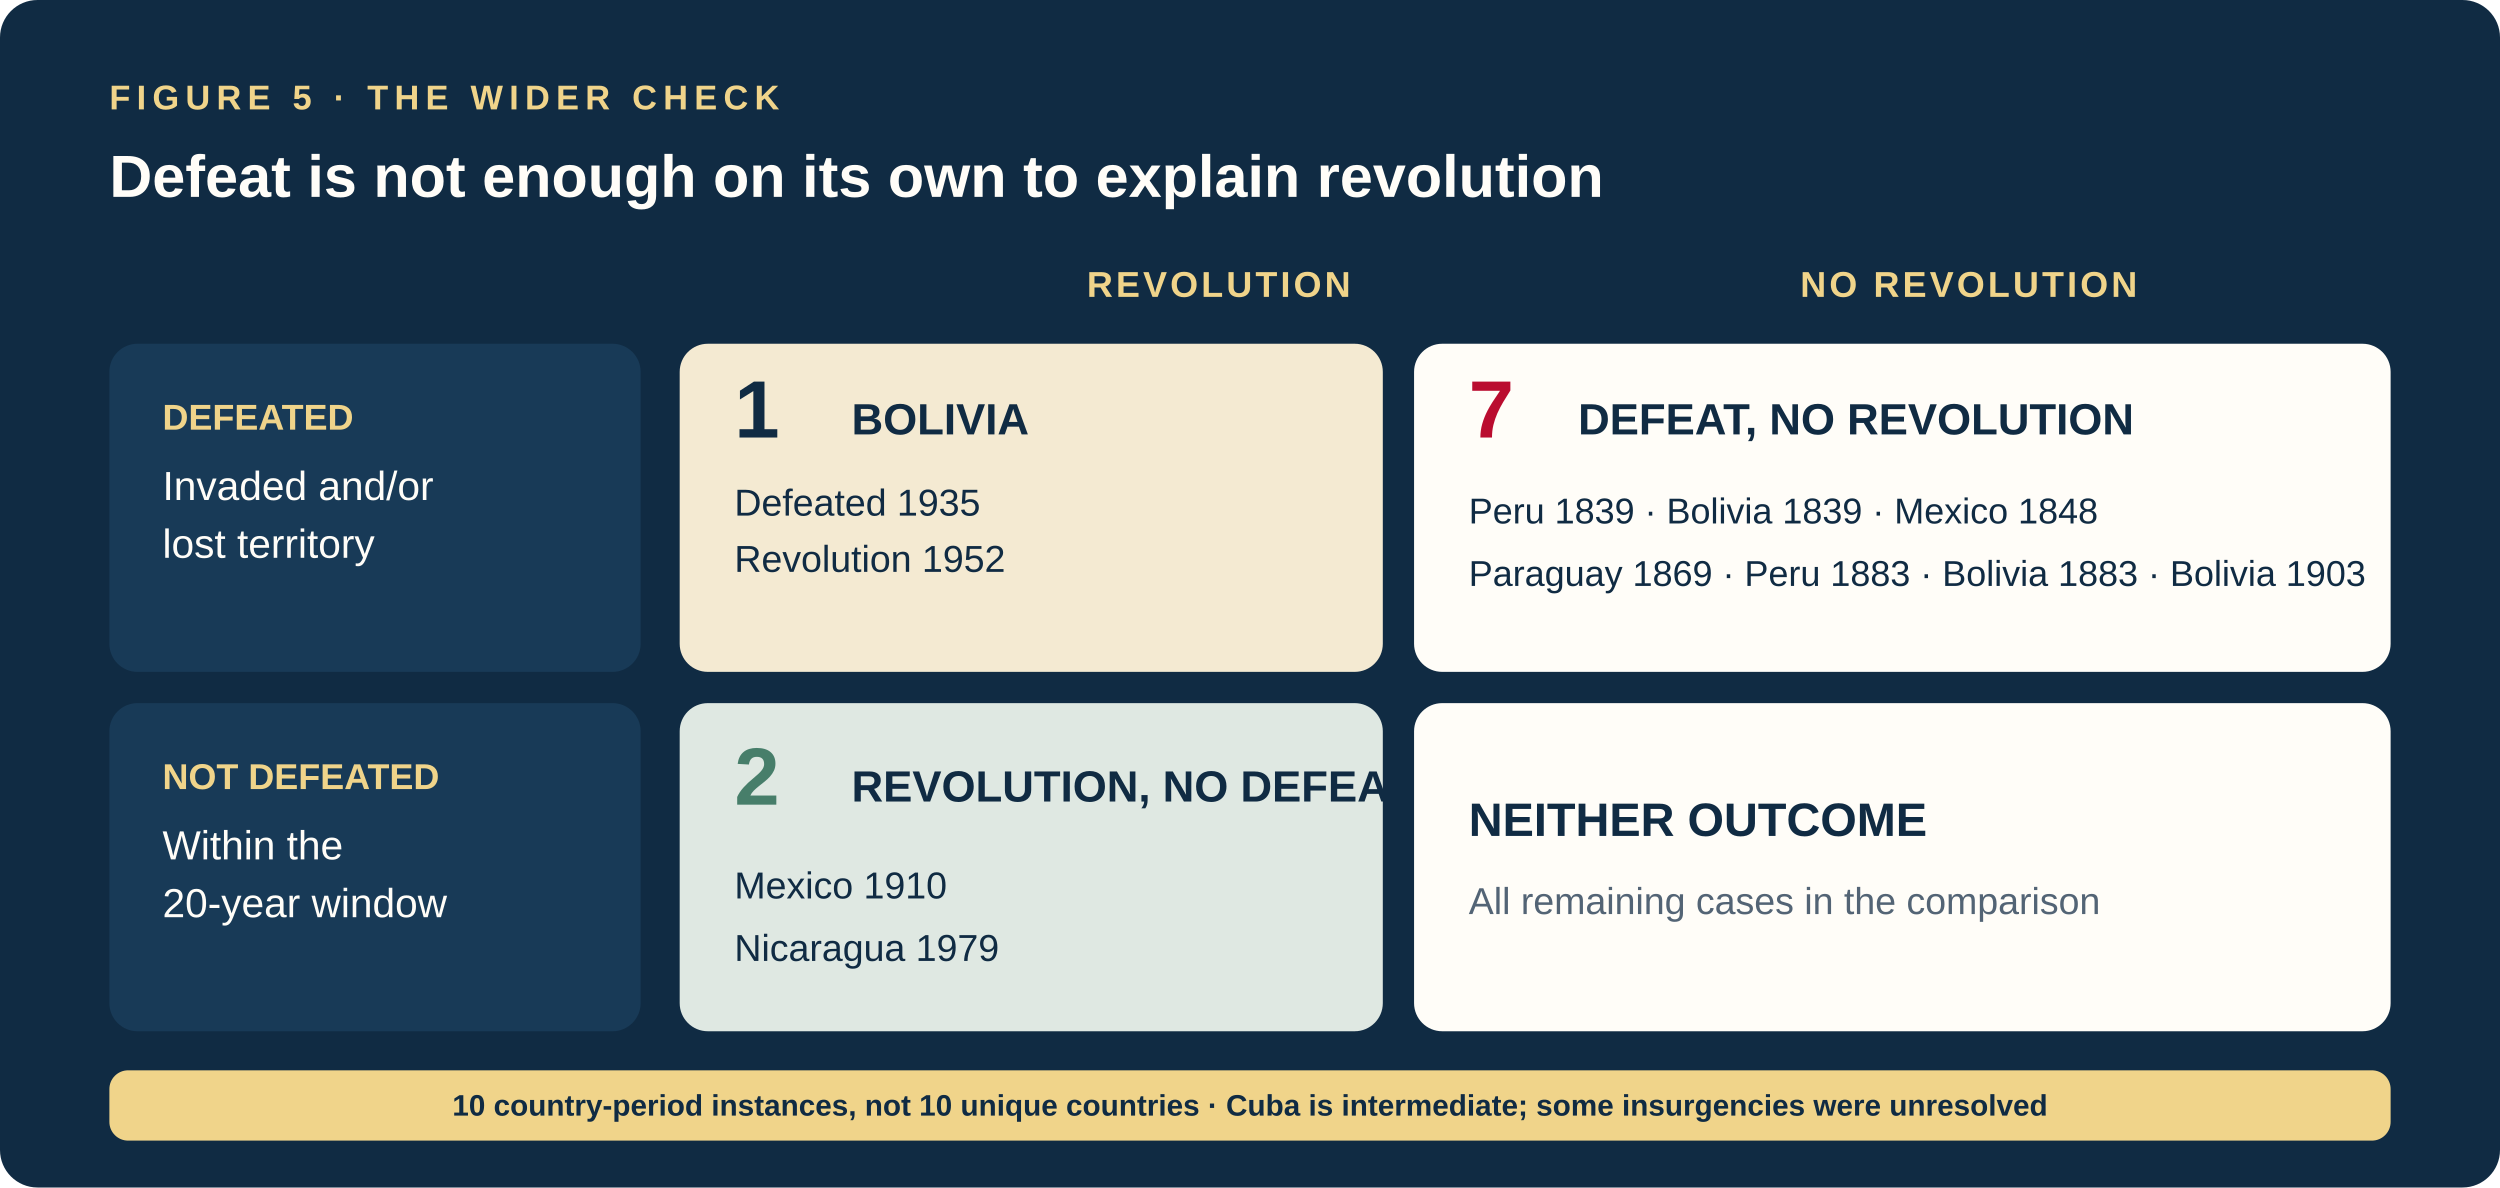
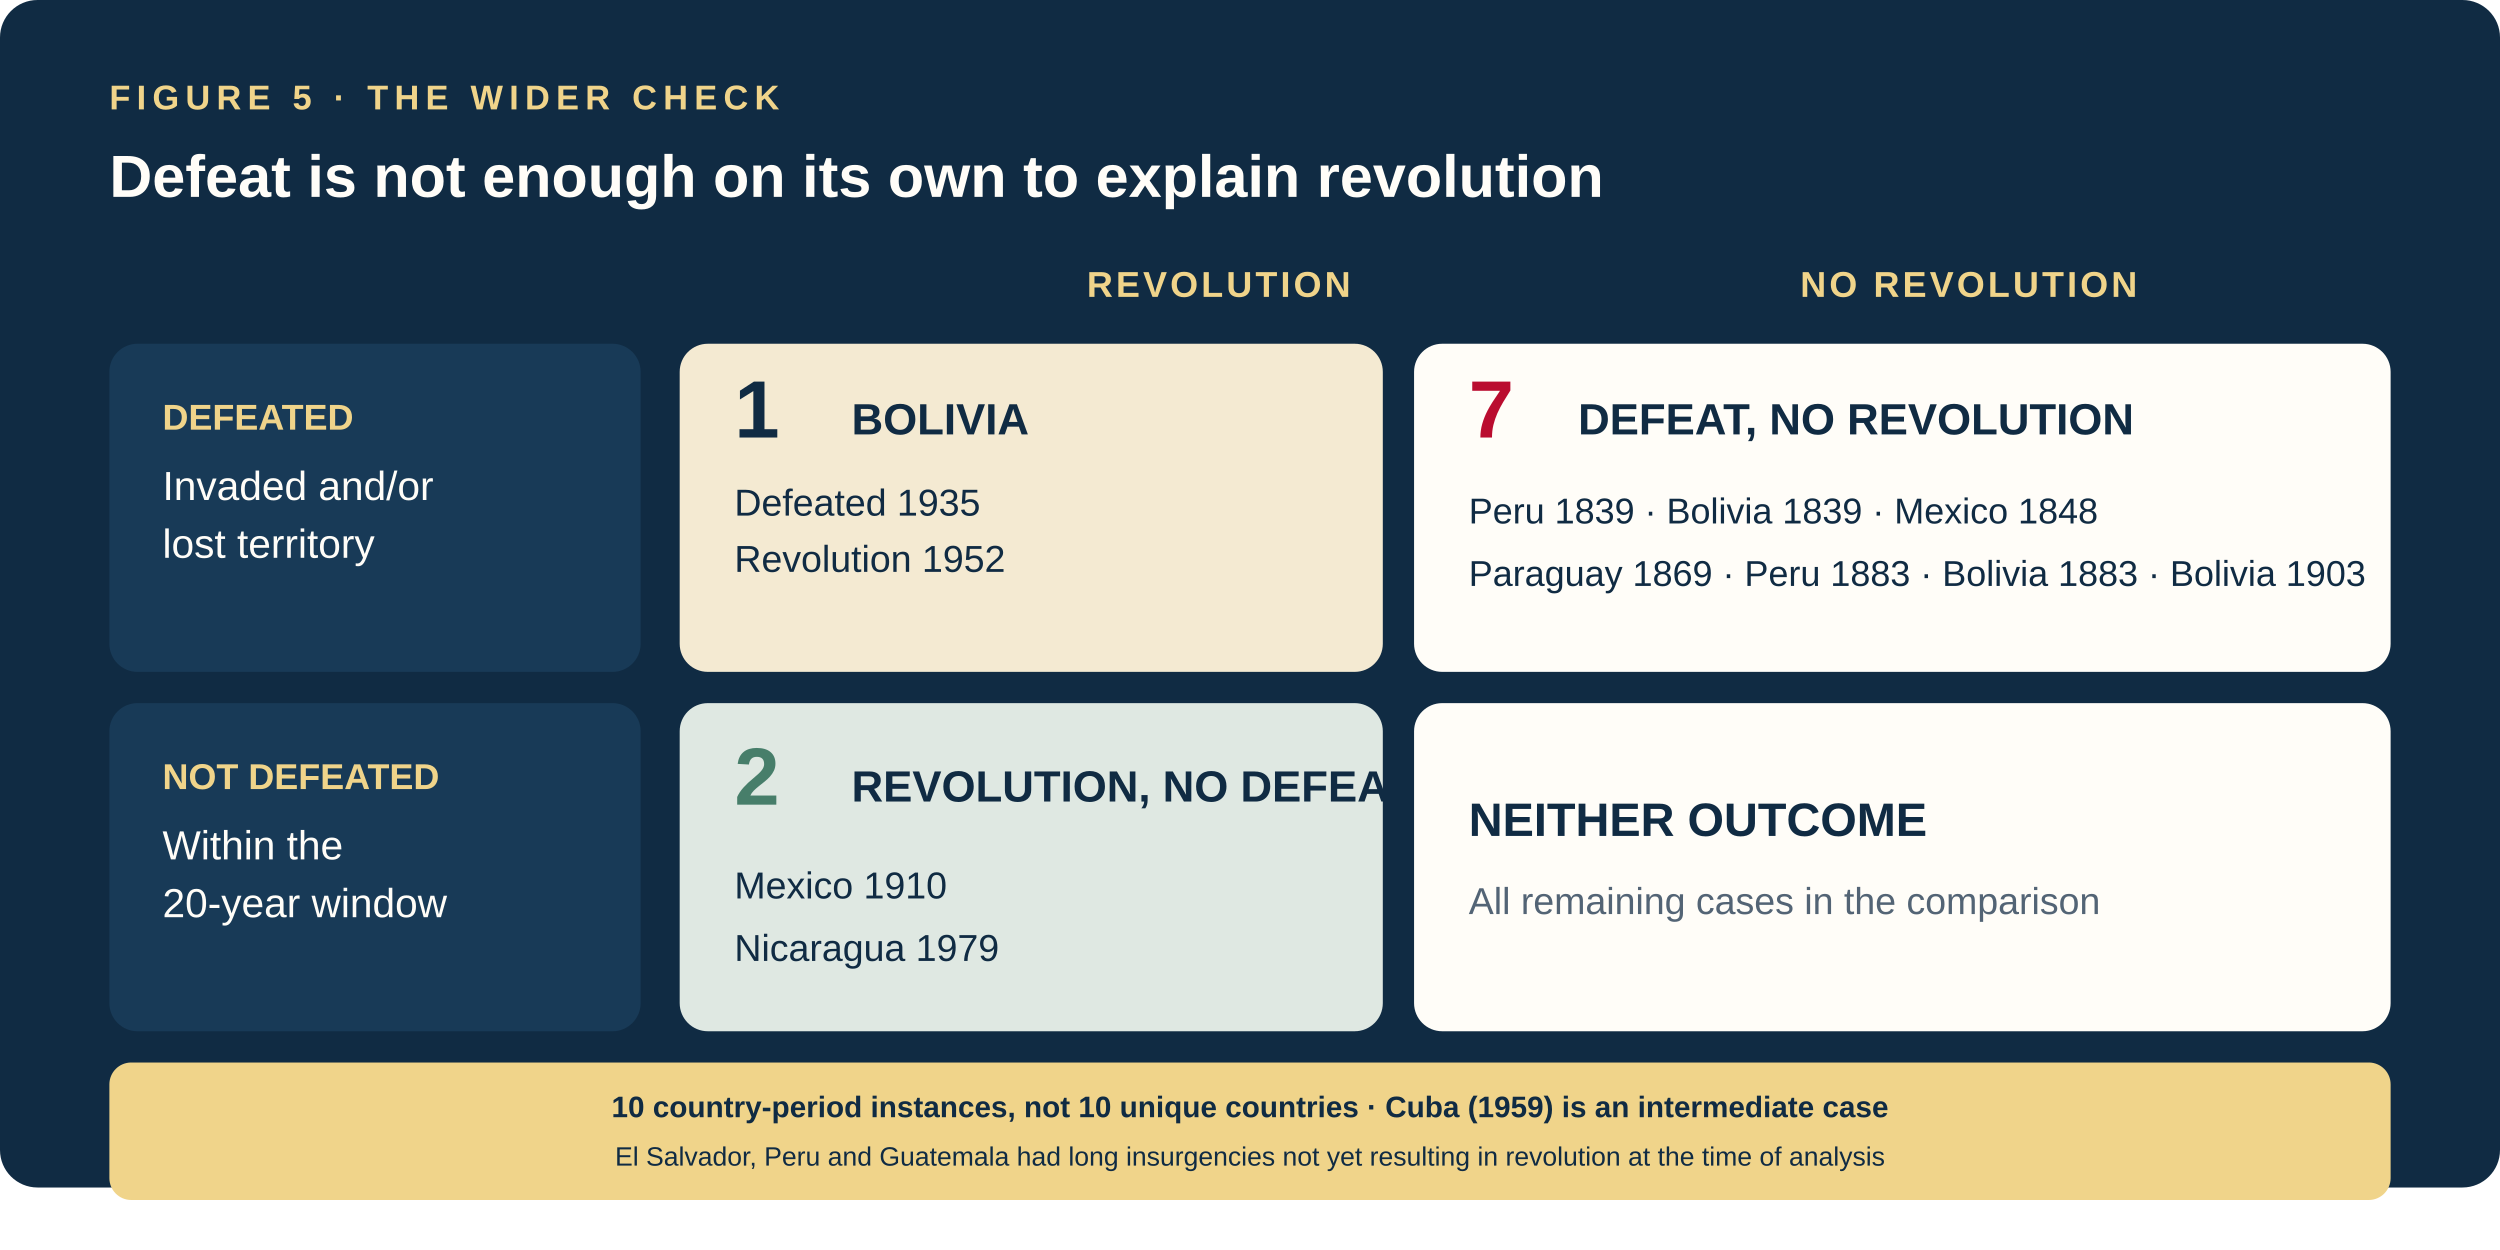
- <svg xmlns="http://www.w3.org/2000/svg" viewBox="0 0 1600 760" role="img" aria-labelledby="t d">
+ <svg xmlns="http://www.w3.org/2000/svg" viewBox="0 0 1600 800" role="img" aria-labelledby="t d">
  <rect width="1600" height="760" rx="24" fill="#102b43" />
  <text x="70" y="70" fill="#f0d48a" font-family="Arial,sans-serif" font-size="22" font-weight="700" letter-spacing="4">FIGURE 5 · THE WIDER CHECK</text>
  <text x="70" y="126" fill="#fffdf8" font-family="Arial,sans-serif" font-size="38" font-weight="700">Defeat is not enough on its own to explain revolution</text>
  <g fill="#f0d48a" font-family="Arial,sans-serif" font-size="23" font-weight="700" letter-spacing="2">
    <text x="780" y="190" text-anchor="middle">REVOLUTION</text>
    <text x="1260" y="190" text-anchor="middle">NO REVOLUTION</text>
  </g>
  <g>
    <rect x="70" y="220" width="340" height="210" rx="18" fill="#183a57" />
    <rect x="70" y="450" width="340" height="210" rx="18" fill="#183a57" />
    <rect x="435" y="220" width="450" height="210" rx="18" fill="#f4ead2" />
    <rect x="905" y="220" width="625" height="210" rx="18" fill="#fffdf8" />
    <rect x="435" y="450" width="450" height="210" rx="18" fill="#dfe8e2" />
    <rect x="905" y="450" width="625" height="210" rx="18" fill="#fffdf8" />
  </g>
  <g fill="#fffdf8" font-family="Arial,sans-serif">
    <text x="104" y="275" fill="#f0d48a" font-size="23" font-weight="700">DEFEATED</text>
    <text x="104" y="320" font-size="26">Invaded and/or</text>
    <text x="104" y="357" font-size="26">lost territory</text>
    <text x="104" y="505" fill="#f0d48a" font-size="23" font-weight="700">NOT DEFEATED</text>
    <text x="104" y="550" font-size="26">Within the</text>
    <text x="104" y="587" font-size="26">20-year window</text>
  </g>
  <g font-family="Arial,sans-serif" fill="#102b43">
    <text x="470" y="280" font-size="52" font-weight="700">1</text>
    <text x="545" y="278" font-size="28" font-weight="700">BOLIVIA</text>
    <text x="470" y="330" font-size="24">Defeated 1935</text>
    <text x="470" y="366" font-size="24">Revolution 1952</text>
    <text x="940" y="280" font-size="52" font-weight="700" fill="#ba0c2f">7</text>
    <text x="1010" y="278" font-size="28" font-weight="700">DEFEAT, NO REVOLUTION</text>
    <text x="940" y="335" font-size="23">Peru 1839 · Bolivia 1839 · Mexico 1848</text>
    <text x="940" y="375" font-size="23">Paraguay 1869 · Peru 1883 · Bolivia 1883 · Bolivia 1903</text>
    <text x="470" y="515" font-size="52" font-weight="700" fill="#477e6a">2</text>
    <text x="545" y="513" font-size="28" font-weight="700">REVOLUTION, NO DEFEAT</text>
    <text x="470" y="575" font-size="24">Mexico 1910</text>
    <text x="470" y="615" font-size="24">Nicaragua 1979</text>
    <text x="940" y="535" font-size="30" font-weight="700">NEITHER OUTCOME</text>
    <text x="940" y="585" font-size="24" fill="#536475">All remaining cases in the comparison</text>
  </g>
-   <rect x="70" y="685" width="1460" height="45" rx="12" fill="#f0d48a" />
-   <text x="800" y="714" text-anchor="middle" fill="#102b43" font-family="Arial,sans-serif" font-size="19" font-weight="700">10 country-period instances, not 10 unique countries · Cuba is intermediate; some insurgencies were unresolved</text>
+   <rect x="70" y="680" width="1460" height="88" rx="14" fill="#f0d48a" />
+   <text x="800" y="715" text-anchor="middle" fill="#102b43" font-family="Arial,sans-serif" font-size="19" font-weight="700">10 country-period instances, not 10 unique countries · Cuba (1959) is an intermediate case</text>
+   <text x="800" y="746" text-anchor="middle" fill="#102b43" font-family="Arial,sans-serif" font-size="17">El Salvador, Peru and Guatemala had long insurgencies not yet resulting in revolution at the time of analysis</text>
</svg>
